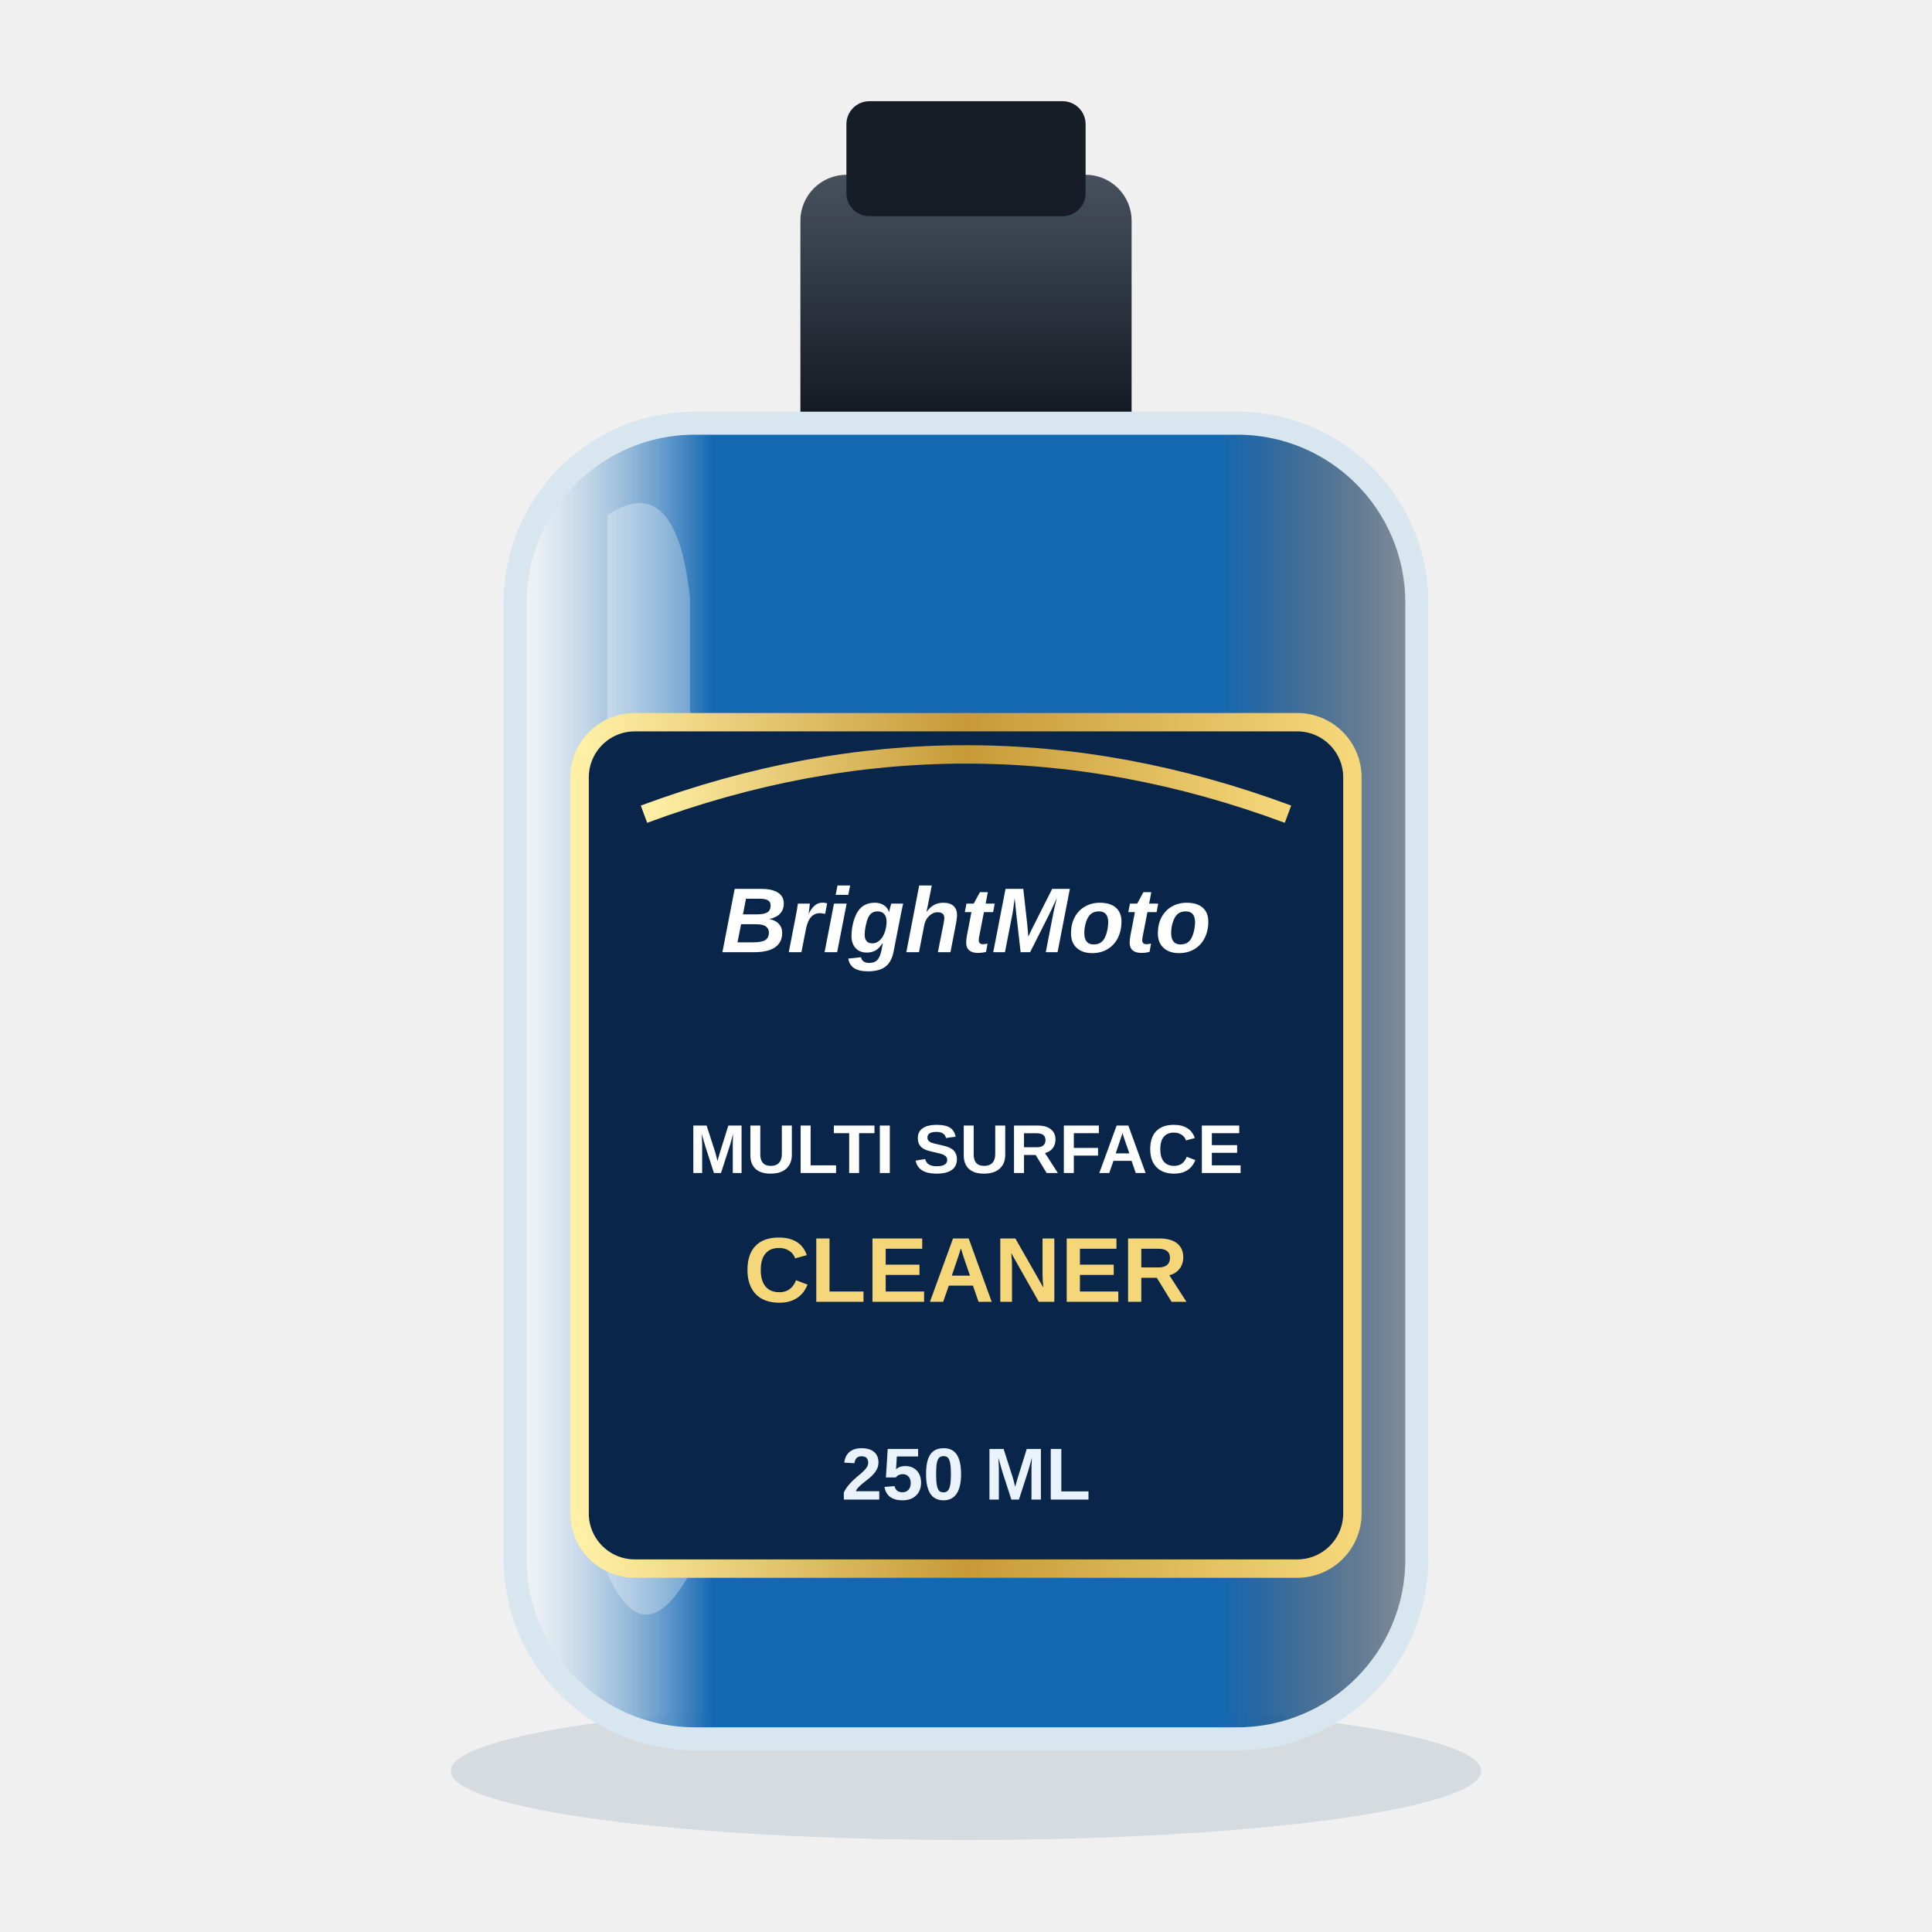
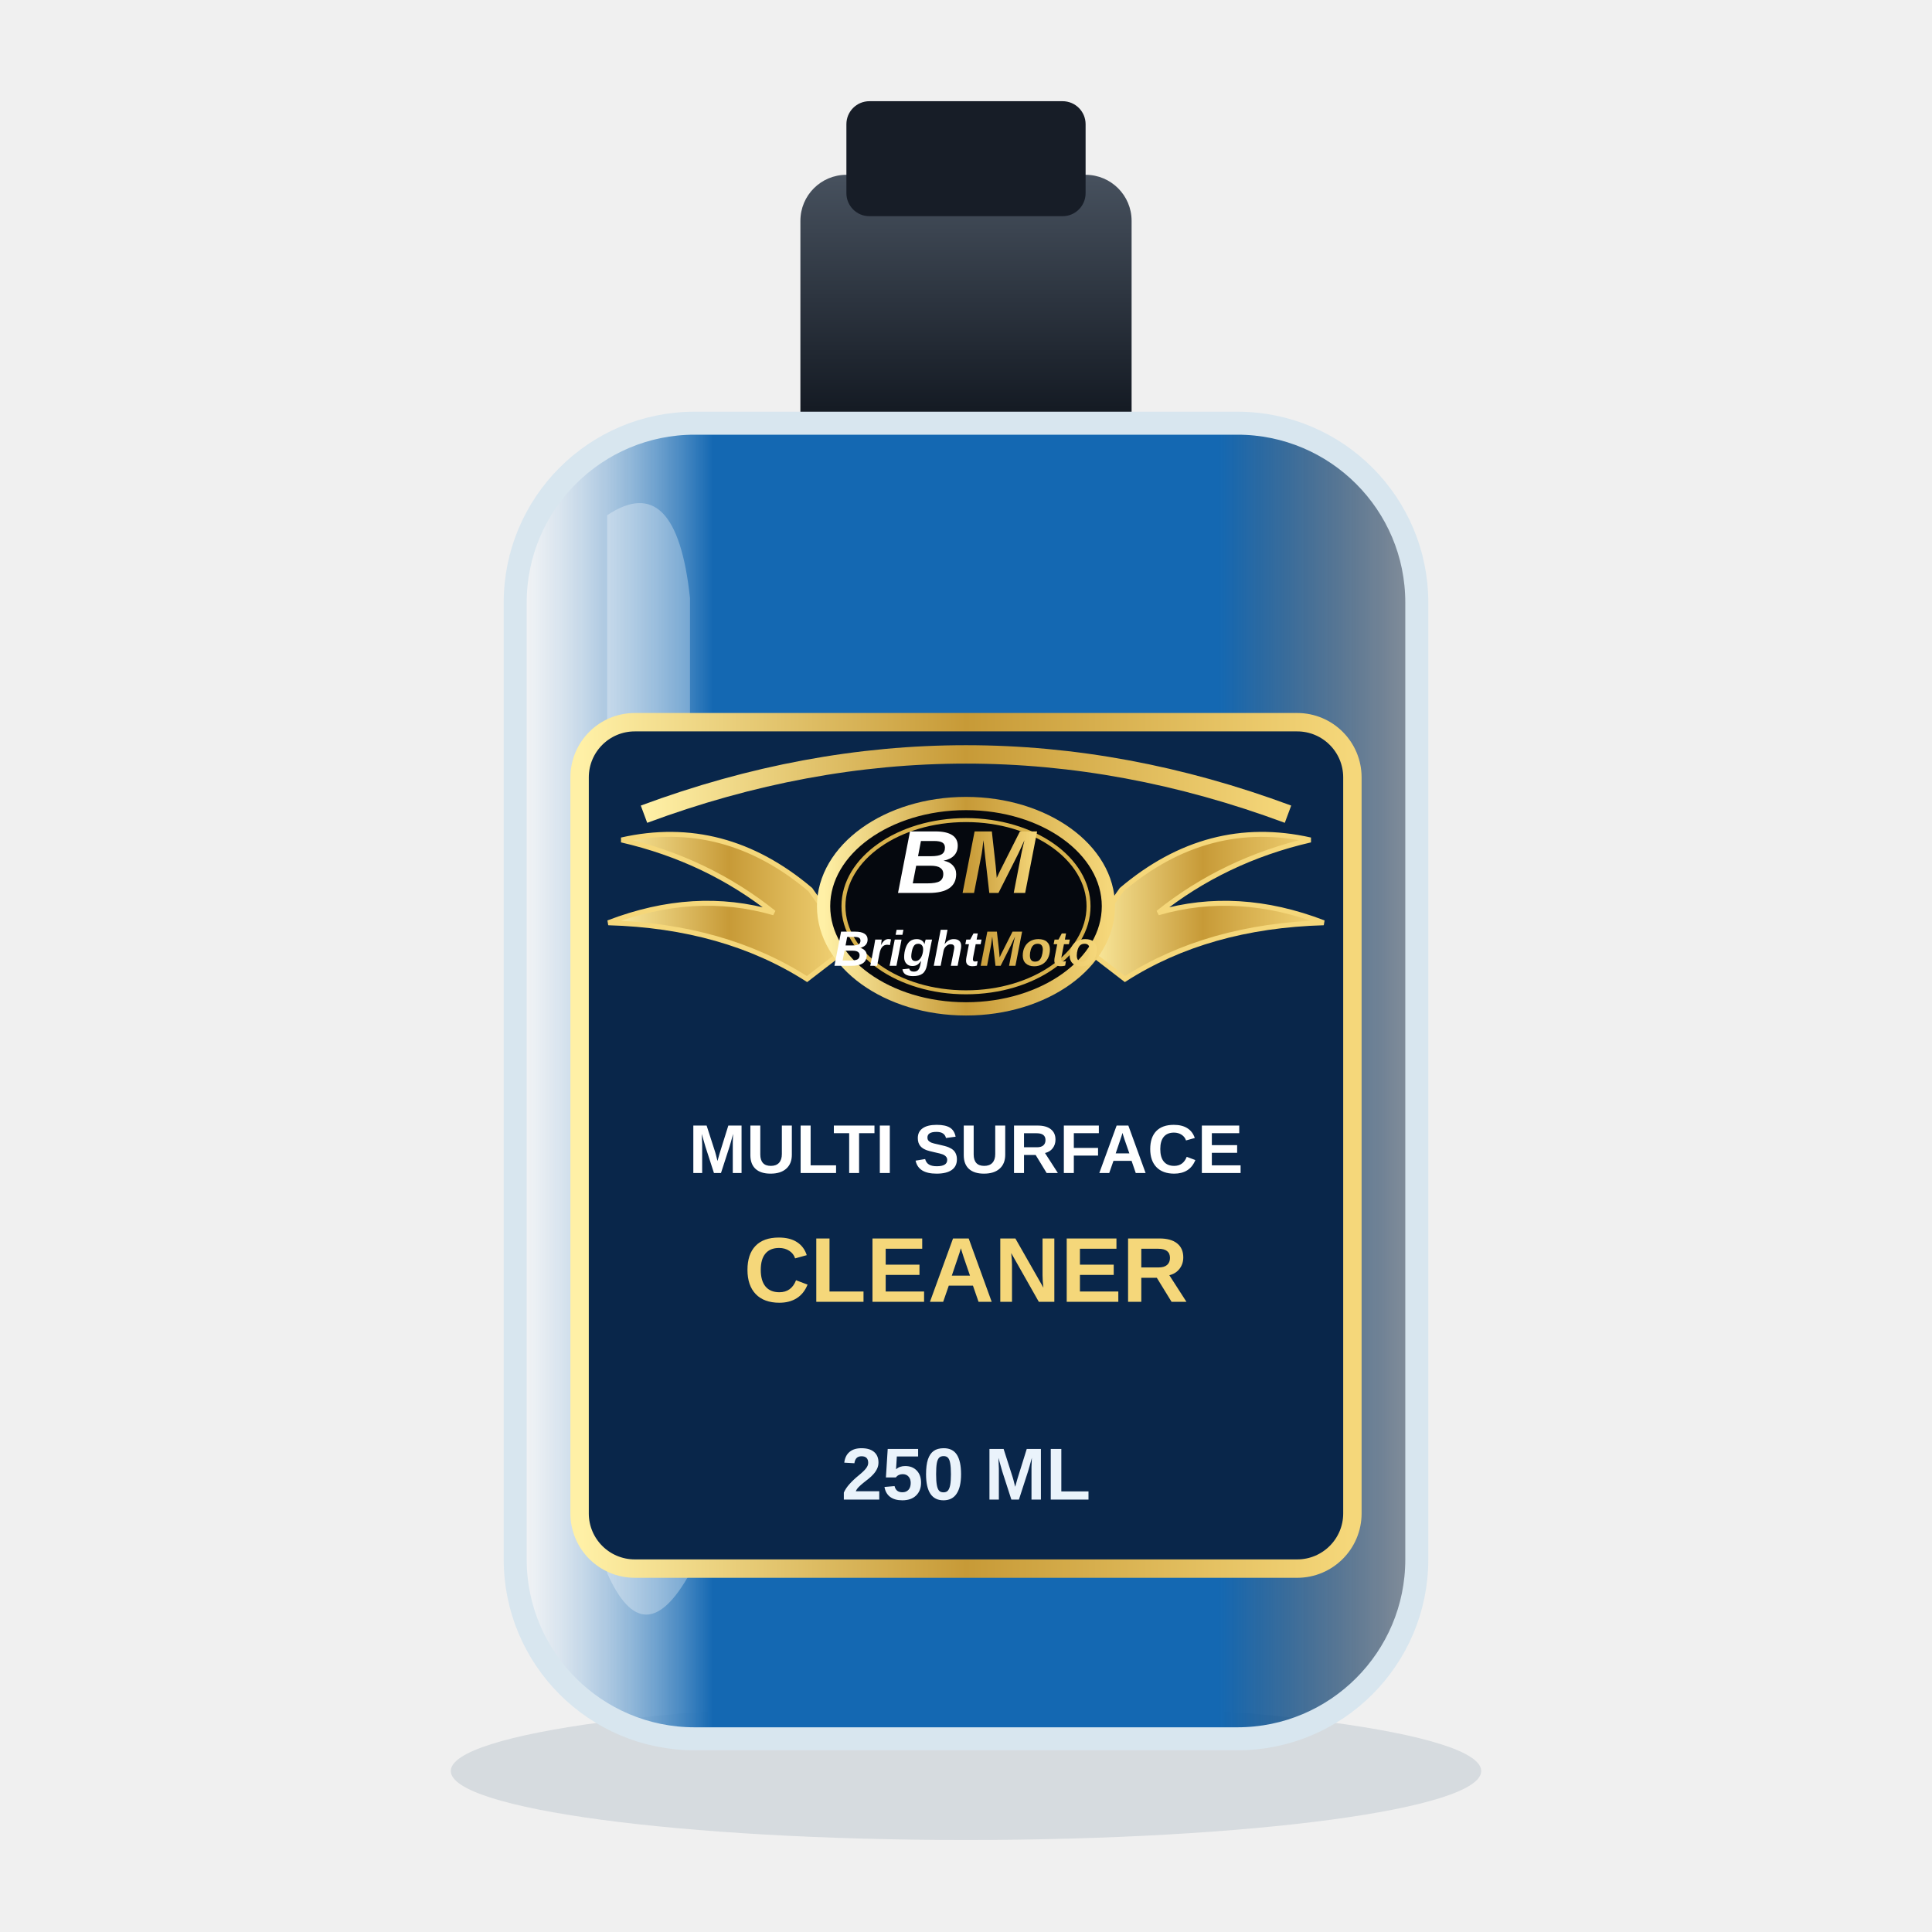
<svg xmlns="http://www.w3.org/2000/svg" viewBox="0 0 420 420" role="img" aria-label="BrightMoto Multi Surface Cleaner bottle illustration">
  <defs>
    <linearGradient id="b" x2="1">
      <stop stop-color="#fff" stop-opacity=".45" />
      <stop offset=".22" stop-color="#1468b2" />
      <stop offset=".78" stop-color="#1468b2" />
      <stop offset="1" stop-color="#071c35" stop-opacity=".45" />
    </linearGradient>
    <linearGradient id="cap" x2="0" y2="1">
      <stop stop-color="#47515e" />
      <stop offset="1" stop-color="#080d15" />
    </linearGradient>
    <linearGradient id="gold">
      <stop stop-color="#fff0a6" />
      <stop offset=".5" stop-color="#c79a37" />
      <stop offset="1" stop-color="#f5d77a" />
    </linearGradient>
  </defs>
  <ellipse cx="210" cy="385" rx="112" ry="15" fill="#12395a" opacity=".12" />
  <rect x="174" y="38" width="72" height="64" rx="10" fill="url(#cap)" />
  <rect x="184" y="22" width="52" height="25" rx="5" fill="#171d27" />
  <rect x="112" y="92" width="196" height="286" rx="39" fill="url(#b)" stroke="#d8e6ef" stroke-width="5" />
  <path d="M132 112q15 -10 18 18v212q-10 18 -18 0z" fill="#fff" opacity=".3" />
  <rect x="126" y="157" width="168" height="184" rx="12" fill="#09264a" stroke="url(#gold)" stroke-width="4" />
  <path d="M140 177 Q210 151 280 177" fill="none" stroke="url(#gold)" stroke-width="4" />
-   <text x="210" y="207" fill="#fff" text-anchor="middle" font-family="Arial,sans-serif" font-size="20" font-weight="900" font-style="italic">BrightMoto</text>
+   <g transform="translate(210 197) scale(.72)">
+     <path d="M-47 -5Q-73 -27 -104 -20Q-78 -14 -58 2Q-82 -5 -108 5Q-73 6 -48 22L-35 12Z" fill="url(#gold)" stroke="#f5d77a" stroke-width="1.5" />
+     <path d="M47 -5Q73 -27 104 -20Q78 -14 58 2Q82 -5 108 5Q73 6 48 22L35 12Z" fill="url(#gold)" stroke="#f5d77a" stroke-width="1.5" />
+     <ellipse rx="43" ry="31" fill="#05080e" stroke="url(#gold)" stroke-width="4" />
+     <ellipse rx="37" ry="26" fill="none" stroke="#d8b24c" stroke-width="1.2" />
+     <text y="-4" text-anchor="middle" font-family="Arial,sans-serif" font-size="27" font-style="italic" font-weight="900" fill="#fff">B<tspan fill="url(#gold)">M</tspan>
+     </text>
+     <path d="M-27 2H27" stroke="url(#gold)" stroke-width="1" />
+     <text y="18" text-anchor="middle" font-family="Arial,sans-serif" font-size="15" font-style="italic" font-weight="900" fill="#fff">Bright<tspan fill="url(#gold)">Moto</tspan>
+     </text>
+   </g>
  <path d="M155 218H265" stroke="url(#gold)" stroke-width="2" />
  <text x="210" y="255" fill="#fff" text-anchor="middle" font-family="Arial,sans-serif" font-size="15" font-weight="900">MULTI SURFACE</text>
  <text x="210" y="283" fill="#f5d77a" text-anchor="middle" font-family="Arial,sans-serif" font-size="20" font-weight="900">CLEANER</text>
  <path d="M152 301H268" stroke="url(#gold)" stroke-width="2" />
  <text x="210" y="326" fill="#eaf3fb" text-anchor="middle" font-family="Arial,sans-serif" font-size="16" font-weight="700">250 ML</text>
</svg>
